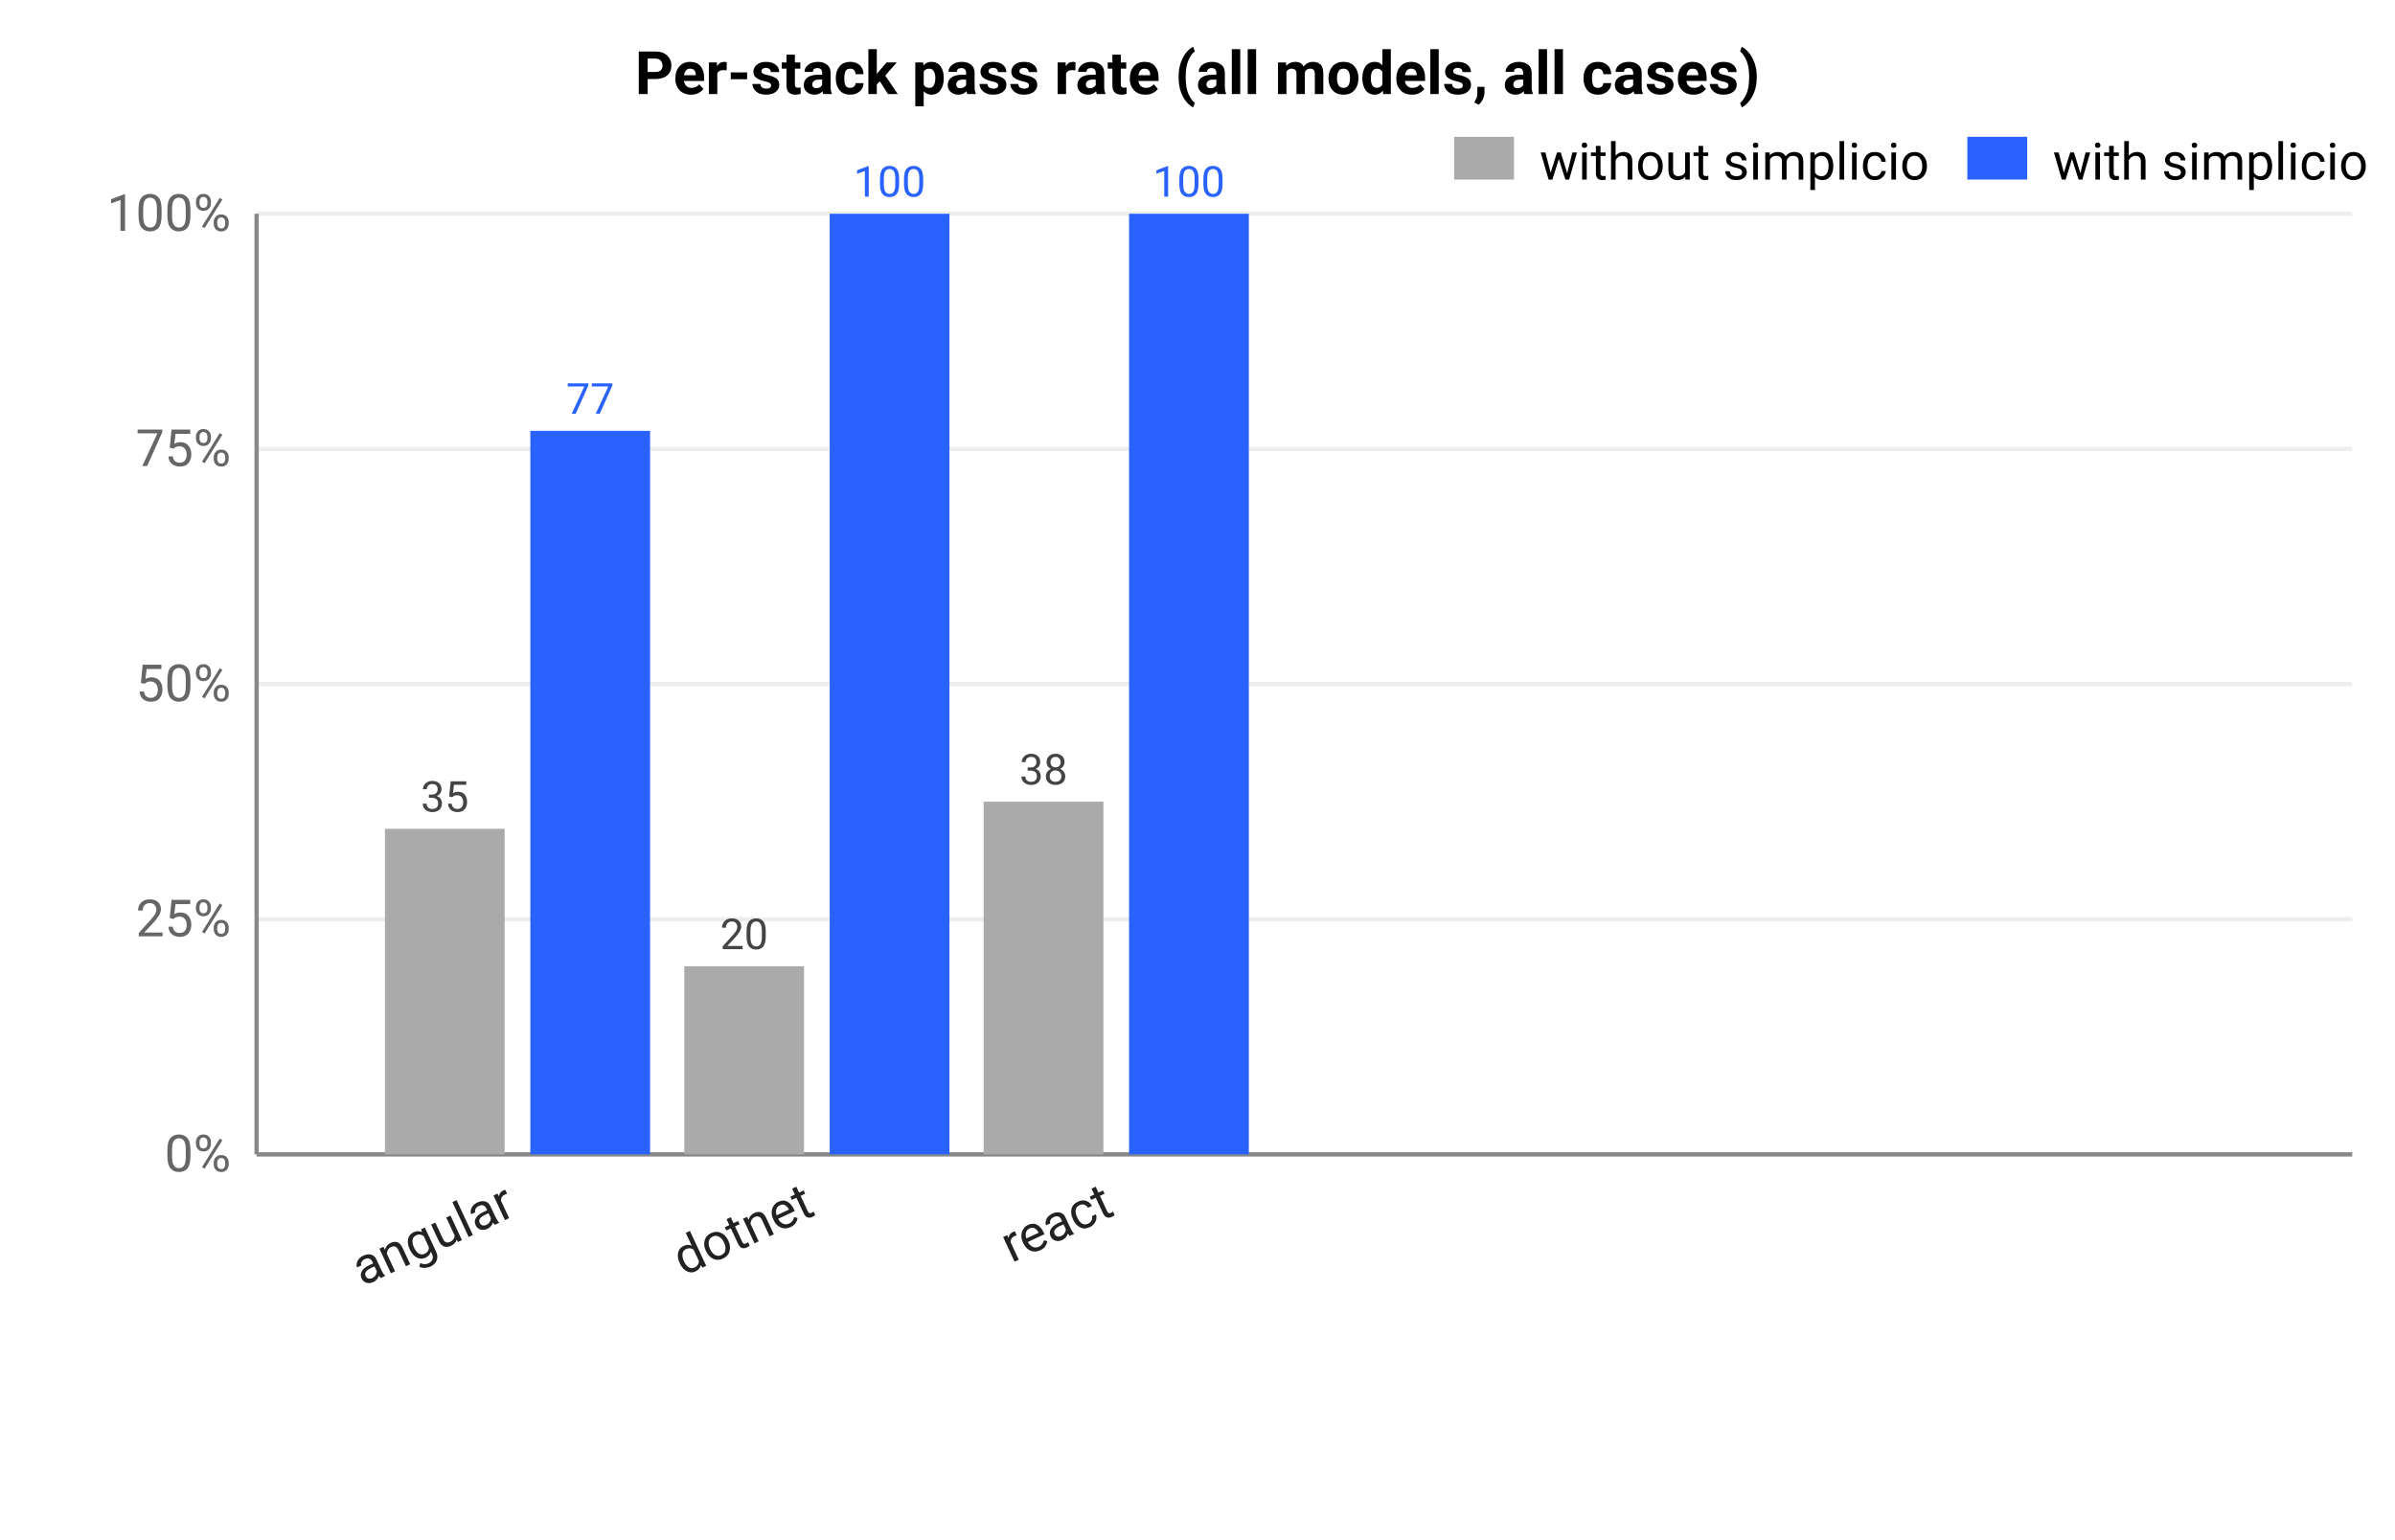
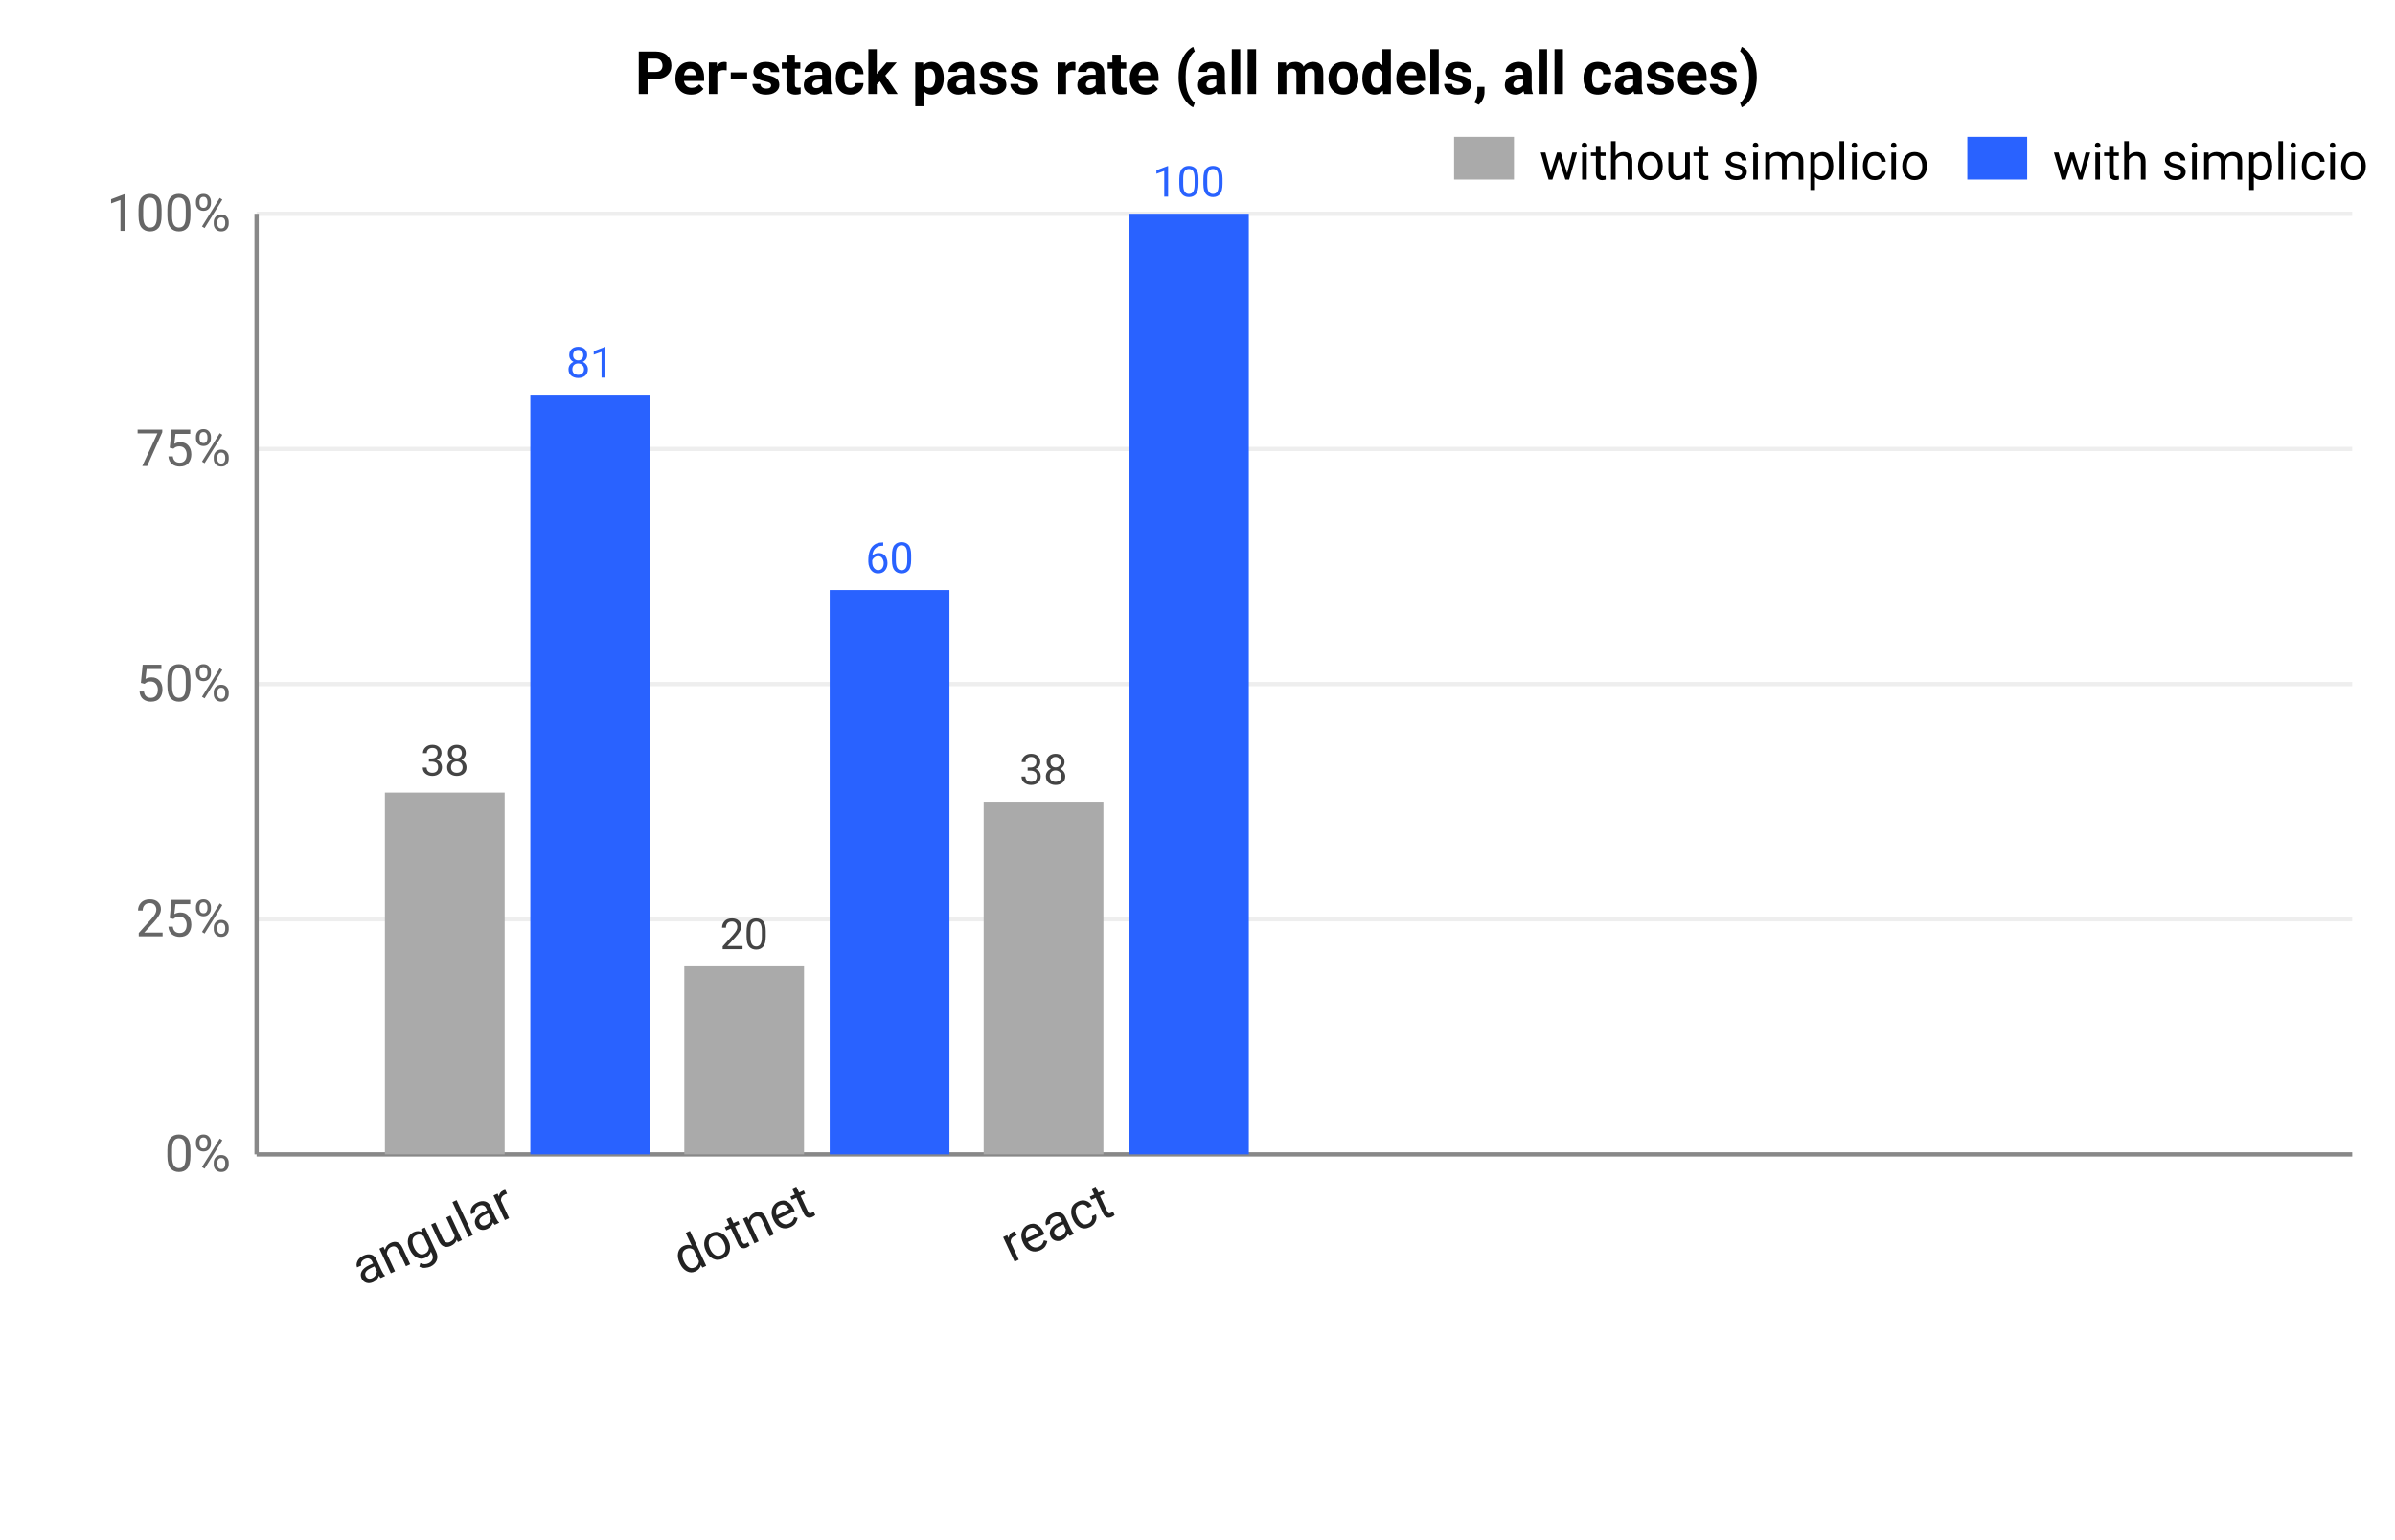
<svg xmlns="http://www.w3.org/2000/svg" viewBox="0 0 560 360" font-family="-apple-system,Segoe UI,Roboto,sans-serif" font-size="12">
  <style>.bar-sem{fill:#aaa}.bar-com{fill:#2962ff}.lbl{fill:#222}.ax{stroke:#888;stroke-width:1}.grid{stroke:#eee;stroke-width:1}</style>
  <text x="280.0" y="22" text-anchor="middle" font-weight="600" font-size="14">Per-stack pass rate (all models, all cases)</text>
  <line x1="60" y1="50.0" x2="550" y2="50.0" class="grid" />
  <text x="54" y="54.0" text-anchor="end" fill="#666">100%</text>
  <line x1="60" y1="105.0" x2="550" y2="105.0" class="grid" />
  <text x="54" y="109.0" text-anchor="end" fill="#666">75%</text>
  <line x1="60" y1="160.0" x2="550" y2="160.0" class="grid" />
  <text x="54" y="164.0" text-anchor="end" fill="#666">50%</text>
  <line x1="60" y1="215.0" x2="550" y2="215.0" class="grid" />
  <text x="54" y="219.0" text-anchor="end" fill="#666">25%</text>
  <line x1="60" y1="270.0" x2="550" y2="270.0" class="grid" />
  <text x="54" y="274.0" text-anchor="end" fill="#666">0%</text>
  <line x1="60" y1="270" x2="550" y2="270" class="ax" />
  <line x1="60" y1="50" x2="60" y2="270" class="ax" />
-   <rect x="90" y="193.846" width="28" height="76.154" class="bar-sem" />
-   <rect x="124" y="100.769" width="28" height="169.231" class="bar-com" />
-   <text x="104.0" y="189.846" text-anchor="middle" fill="#444" font-size="10">35</text>
-   <text x="138.0" y="96.769" text-anchor="middle" fill="#2962ff" font-size="10">77</text>
+   <rect x="90" y="185.385" width="28" height="84.615" class="bar-sem" />
+   <rect x="124" y="92.308" width="28" height="177.692" class="bar-com" />
+   <text x="104.0" y="181.385" text-anchor="middle" fill="#444" font-size="10">38</text>
+   <text x="138.0" y="88.308" text-anchor="middle" fill="#2962ff" font-size="10">81</text>
  <text x="121" y="284" transform="rotate(-25 121 284)" text-anchor="end" class="lbl">angular</text>
  <rect x="160" y="226.0" width="28" height="44.0" class="bar-sem" />
-   <rect x="194" y="50.0" width="28" height="220.0" class="bar-com" />
+   <rect x="194" y="138.0" width="28" height="132.0" class="bar-com" />
  <text x="174.0" y="222.0" text-anchor="middle" fill="#444" font-size="10">20</text>
-   <text x="208.0" y="46.0" text-anchor="middle" fill="#2962ff" font-size="10">100</text>
+   <text x="208.0" y="134.0" text-anchor="middle" fill="#2962ff" font-size="10">60</text>
  <text x="191" y="284" transform="rotate(-25 191 284)" text-anchor="end" class="lbl">dotnet</text>
  <rect x="230" y="187.5" width="28" height="82.5" class="bar-sem" />
  <rect x="264" y="50.0" width="28" height="220.0" class="bar-com" />
  <text x="244.0" y="183.5" text-anchor="middle" fill="#444" font-size="10">38</text>
  <text x="278.0" y="46.0" text-anchor="middle" fill="#2962ff" font-size="10">100</text>
  <text x="261" y="284" transform="rotate(-25 261 284)" text-anchor="end" class="lbl">react</text>
  <rect x="340" y="32" width="14" height="10" class="bar-sem" />
  <text x="360" y="42">without simplicio</text>
  <rect x="460" y="32" width="14" height="10" class="bar-com" />
  <text x="480" y="42">with simplicio</text>
</svg>
